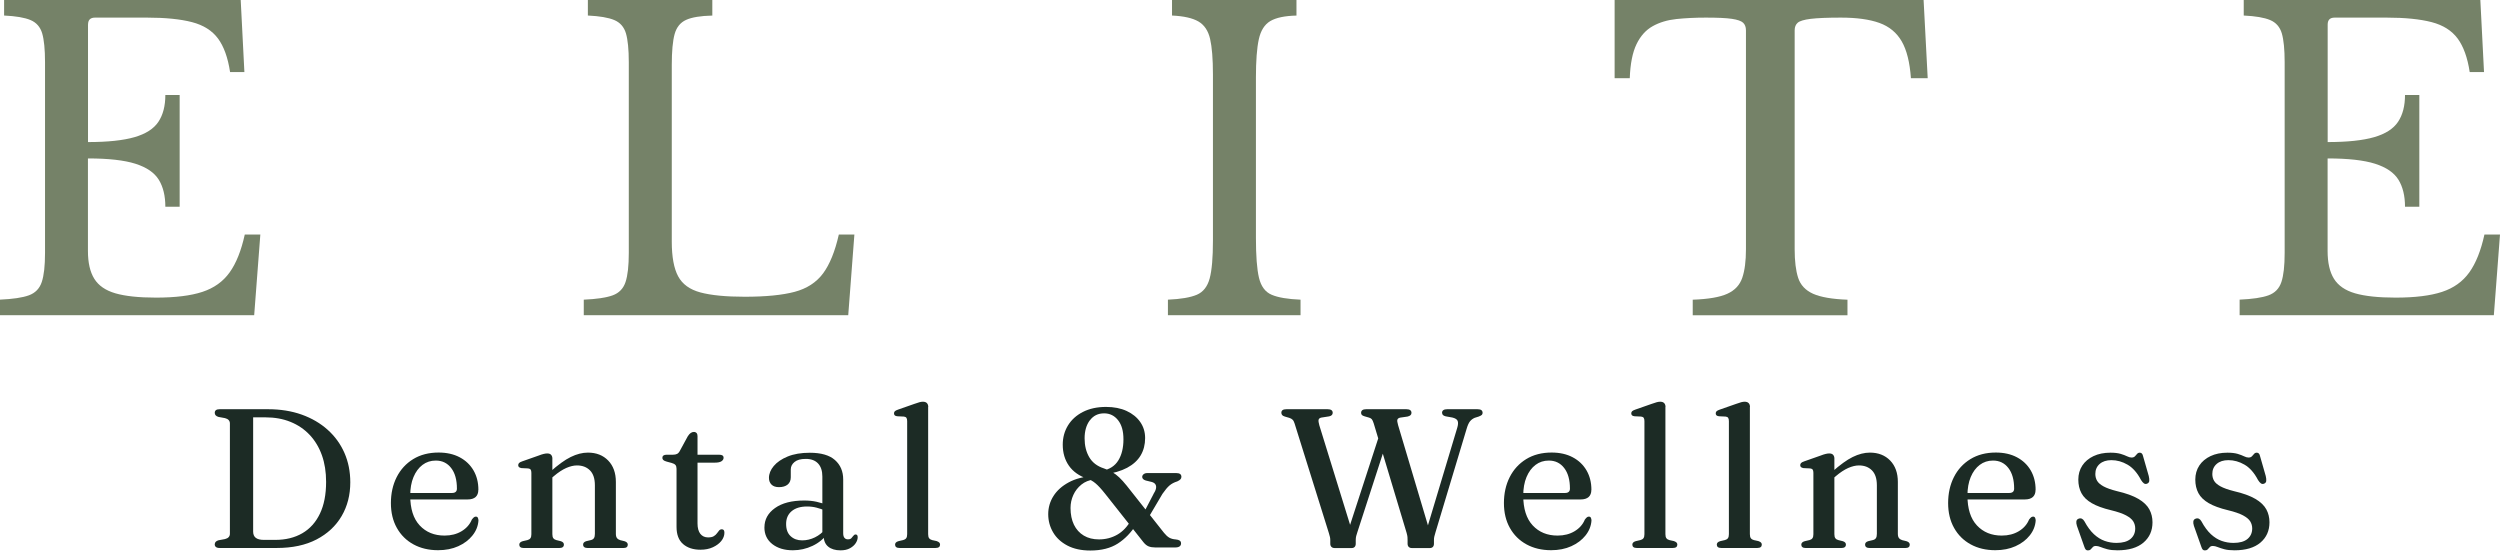
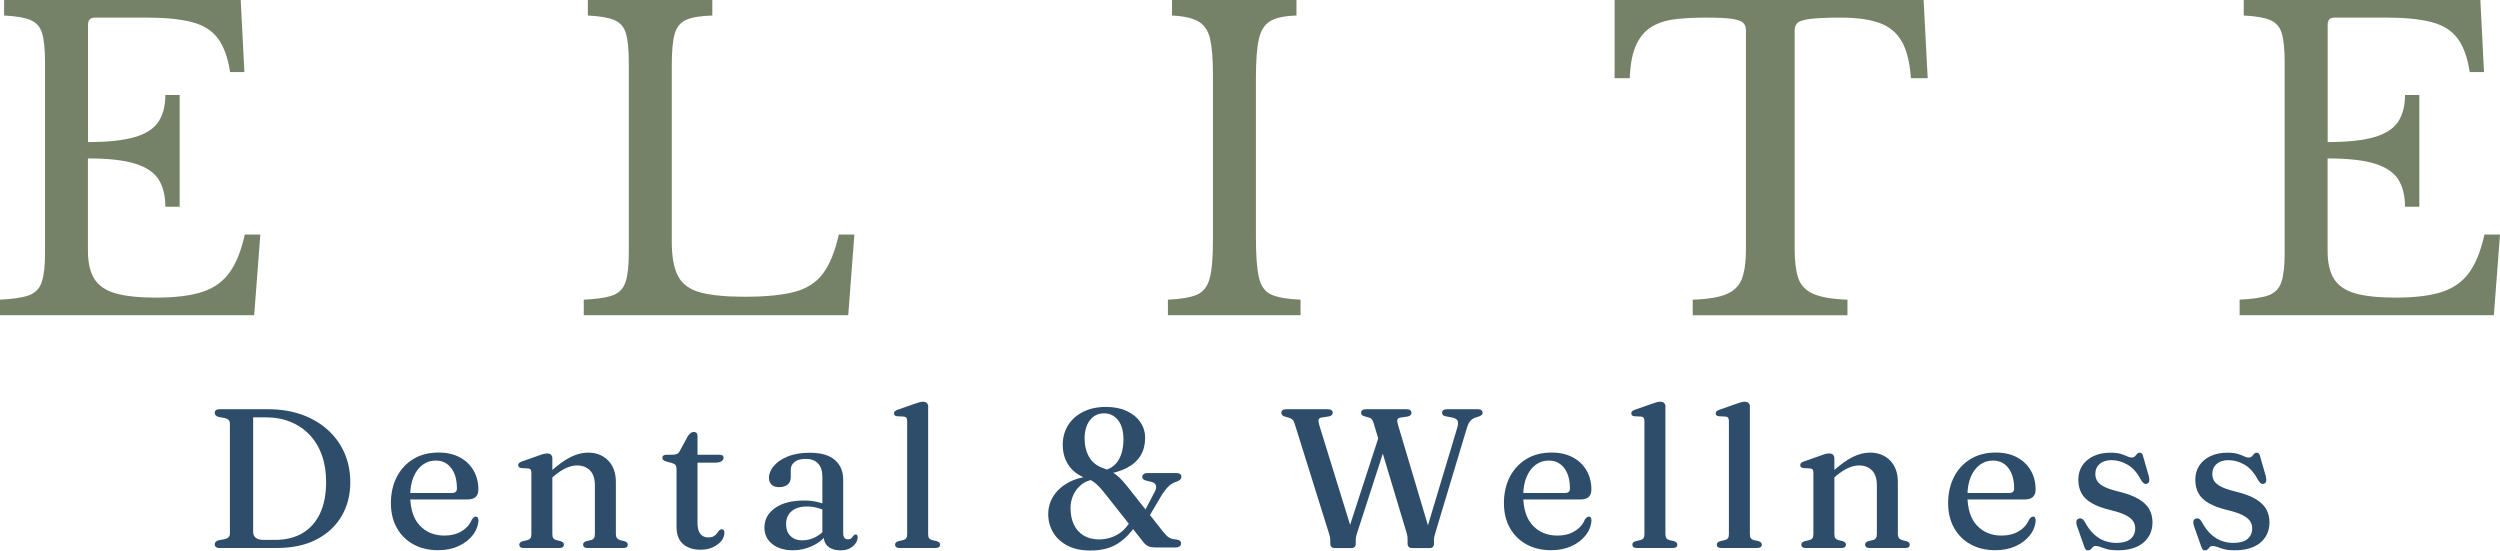
<svg xmlns="http://www.w3.org/2000/svg" id="Layer_2" data-name="Layer 2" viewBox="0 0 719.55 158.44">
  <defs>
    <style>
      .cls-1 {
        fill: #758268;
      }

      .cls-2 {
-         fill: #1C2B25;
+         fill: #2e4d6a;
      }
    </style>
  </defs>
  <g id="Layer_1-2" data-name="Layer 1">
    <g>
      <g>
        <path class="cls-1" d="M25.33,7.07v33.82c5.66,0,10.11-.47,13.37-1.41,3.26-.94,5.56-2.42,6.89-4.42,1.33-2,2-4.57,2-7.72h4.12v32.17h-4.12c0-3.14-.63-5.73-1.89-7.78-1.26-2.04-3.5-3.57-6.72-4.6-3.22-1.02-7.78-1.53-13.67-1.53v26.63c0,3.38.61,6.05,1.83,8.01,1.22,1.96,3.24,3.36,6.07,4.18,2.83.82,6.72,1.24,11.67,1.24,5.58,0,10.03-.55,13.37-1.65,3.34-1.1,5.95-2.96,7.84-5.6,1.89-2.63,3.34-6.26,4.36-10.9h4.48l-1.77,23.21H0v-4.48c3.69-.16,6.46-.57,8.31-1.24,1.84-.67,3.08-1.94,3.71-3.83.63-1.89.94-4.67.94-8.37V17.91c0-3.69-.28-6.46-.82-8.31-.55-1.84-1.67-3.12-3.36-3.83-1.69-.71-4.22-1.14-7.6-1.3V0h68.1l1.06,20.74h-4.12c-.63-4.16-1.79-7.38-3.48-9.66-1.69-2.28-4.18-3.85-7.48-4.71-3.3-.86-7.62-1.3-12.96-1.3h-14.96c-1.34,0-2,.67-2,2Z" />
        <path class="cls-1" d="M244.13,90.73h-76.11v-4.48c3.69-.16,6.46-.57,8.31-1.24,1.84-.67,3.08-1.94,3.71-3.83.63-1.89.94-4.67.94-8.37V17.91c0-3.69-.28-6.46-.82-8.31-.55-1.84-1.67-3.12-3.36-3.83-1.69-.71-4.22-1.14-7.6-1.3V0h35.82v4.48c-3.38.08-5.89.49-7.54,1.24-1.65.75-2.75,2.1-3.3,4.06-.55,1.96-.83,4.95-.83,8.95v50.78c0,4.4.61,7.74,1.83,10.01,1.22,2.28,3.36,3.83,6.42,4.65,3.06.82,7.31,1.24,12.73,1.24,6.05,0,10.84-.47,14.37-1.41s6.26-2.71,8.19-5.3c1.92-2.59,3.44-6.32,4.54-11.19h4.48l-1.77,23.21Z" />
        <path class="cls-1" d="M336.15,90.73v-4.48c3.69-.16,6.46-.63,8.31-1.41,1.84-.78,3.08-2.36,3.71-4.71.63-2.36.94-5.97.94-10.84V21.44c0-4.48-.28-7.89-.82-10.25-.55-2.36-1.67-4.02-3.36-5.01-1.69-.98-4.22-1.55-7.6-1.71V0h35.82v4.48c-3.38.08-5.89.61-7.54,1.59-1.65.98-2.75,2.73-3.3,5.24-.55,2.51-.83,6.17-.83,10.96v46.19c0,5.18.29,9.01.88,11.49.59,2.47,1.81,4.11,3.65,4.89,1.84.79,4.61,1.26,8.31,1.41v4.48h-38.18Z" />
        <path class="cls-1" d="M553.65,0l1.18,22.5h-4.83c-.32-4.55-1.2-8.09-2.65-10.6-1.45-2.51-3.59-4.28-6.42-5.3-2.83-1.02-6.52-1.53-11.08-1.53-3.85,0-6.74.12-8.66.35-1.93.24-3.18.61-3.77,1.12-.59.51-.88,1.24-.88,2.18v63.04c0,3.38.33,6.11,1,8.19.67,2.08,2.1,3.61,4.3,4.6,2.2.98,5.5,1.55,9.9,1.71v4.48h-44.54v-4.48c4.48-.16,7.8-.72,9.96-1.71,2.16-.98,3.59-2.51,4.3-4.6.71-2.08,1.06-4.81,1.06-8.19V8.72c0-.94-.28-1.67-.82-2.18-.55-.51-1.63-.88-3.24-1.12-1.61-.24-4.11-.35-7.48-.35-3.06,0-5.89.14-8.48.41-2.59.28-4.87.96-6.83,2.06-1.96,1.1-3.52,2.83-4.65,5.18-1.14,2.36-1.79,5.62-1.94,9.78h-4.36V0h88.96Z" />
        <path class="cls-1" d="M669.95,7.07v33.82c5.66,0,10.11-.47,13.37-1.41,3.26-.94,5.56-2.42,6.89-4.42,1.33-2,2-4.57,2-7.72h4.12v32.17h-4.12c0-3.14-.63-5.73-1.89-7.78-1.26-2.04-3.5-3.57-6.72-4.6-3.22-1.02-7.78-1.53-13.67-1.53v26.63c0,3.38.61,6.05,1.83,8.01,1.22,1.96,3.24,3.36,6.07,4.18,2.83.82,6.72,1.24,11.67,1.24,5.58,0,10.03-.55,13.37-1.65,3.34-1.1,5.95-2.96,7.84-5.6,1.89-2.63,3.34-6.26,4.36-10.9h4.48l-1.77,23.21h-73.17v-4.48c3.69-.16,6.46-.57,8.31-1.24,1.84-.67,3.08-1.94,3.71-3.83.63-1.89.94-4.67.94-8.37V17.91c0-3.69-.28-6.46-.82-8.31-.55-1.84-1.67-3.12-3.36-3.83-1.69-.71-4.22-1.14-7.6-1.3V0h68.1l1.06,20.74h-4.12c-.63-4.16-1.79-7.38-3.48-9.66-1.69-2.28-4.18-3.85-7.48-4.71-3.3-.86-7.62-1.3-12.96-1.3h-14.96c-1.34,0-2,.67-2,2Z" />
      </g>
      <g>
        <path class="cls-2" d="M61.81,156.67c0-.57.36-.96,1.08-1.17l1.85-.34c.48-.12.83-.3,1.07-.56s.36-.59.36-.98v-31.73c0-.4-.12-.73-.36-.99s-.6-.44-1.07-.56l-1.85-.34c-.72-.21-1.08-.6-1.08-1.17,0-.34.11-.6.34-.78.23-.18.58-.27,1.06-.27h13.93c3.56,0,6.79.52,9.69,1.55,2.9,1.04,5.4,2.5,7.49,4.38,2.09,1.88,3.7,4.1,4.82,6.66,1.12,2.56,1.68,5.38,1.68,8.46,0,3.63-.83,6.87-2.5,9.72-1.67,2.84-4.07,5.08-7.22,6.72s-6.97,2.45-11.46,2.45h-16.44c-.48,0-.83-.1-1.06-.29-.23-.19-.34-.45-.34-.77ZM79.22,155.39c3.01,0,5.6-.64,7.79-1.91s3.88-3.15,5.07-5.64c1.19-2.48,1.78-5.53,1.78-9.15,0-2.83-.4-5.39-1.21-7.66-.81-2.27-1.98-4.22-3.51-5.85-1.53-1.63-3.37-2.88-5.52-3.75-2.15-.88-4.57-1.31-7.25-1.31h-3.51v32.87c0,.82.25,1.42.76,1.81.5.39,1.28.59,2.33.59h3.28Z" />
        <path class="cls-2" d="M137.67,141.01c0,.89-.26,1.57-.78,2.04-.52.47-1.29.7-2.3.7h-18.24v-1.86h13.73c.95,0,1.43-.42,1.43-1.25,0-2.53-.55-4.51-1.66-5.94-1.1-1.43-2.58-2.14-4.42-2.14-1.45,0-2.72.41-3.82,1.24-1.1.83-1.97,2-2.6,3.51-.63,1.51-.94,3.29-.94,5.32,0,3.79.91,6.65,2.73,8.6,1.82,1.95,4.2,2.92,7.15,2.92,1.88,0,3.52-.42,4.91-1.26,1.39-.84,2.37-1.95,2.94-3.34.25-.32.45-.55.61-.67.16-.12.35-.19.56-.19.27,0,.46.11.57.34.11.23.17.5.17.8-.11,1.56-.68,2.99-1.71,4.28s-2.39,2.33-4.1,3.1c-1.7.77-3.64,1.15-5.81,1.15-2.68,0-5.05-.56-7.09-1.68-2.05-1.12-3.64-2.7-4.78-4.74-1.14-2.03-1.71-4.42-1.71-7.16s.55-5.26,1.66-7.45,2.68-3.91,4.74-5.18c2.05-1.26,4.5-1.9,7.33-1.9,2.34,0,4.37.46,6.08,1.37,1.71.91,3.03,2.17,3.97,3.78.93,1.61,1.4,3.47,1.4,5.58Z" />
        <path class="cls-2" d="M158.98,132.02v21.72c0,.53.09.93.29,1.18.19.26.48.43.86.53l1.26.31c.61.19.91.51.91.97,0,.67-.45,1-1.34,1h-10.22c-.44,0-.76-.09-.97-.26s-.31-.41-.31-.71c0-.23.08-.43.24-.6.16-.17.41-.3.76-.4l1.34-.31c.38-.1.67-.27.86-.53.19-.26.28-.64.28-1.16v-17.66c0-.44-.07-.75-.21-.94-.14-.19-.39-.3-.73-.34l-1.91-.09c-.34-.06-.59-.16-.73-.3-.14-.14-.21-.32-.21-.53,0-.25.08-.46.24-.63.16-.17.46-.33.9-.48l4.71-1.66c.59-.23,1.08-.39,1.47-.48.39-.1.74-.14,1.04-.14.49,0,.87.13,1.11.4s.37.64.37,1.11ZM158.16,138.09l-1.14-1.14,1.26-1.08c2.28-2.05,4.28-3.5,5.99-4.34,1.71-.84,3.36-1.26,4.94-1.26,2.42,0,4.36.76,5.84,2.28,1.47,1.52,2.21,3.58,2.21,6.16v14.93c0,.55.11.97.33,1.24.22.28.53.47.93.59l1.2.29c.32.1.57.23.73.4.16.17.24.37.24.6,0,.3-.1.54-.3.71s-.53.26-.98.26h-10.24c-.89,0-1.34-.33-1.34-1,0-.46.3-.78.91-.97l1.31-.31c.42-.1.72-.28.9-.57.18-.28.27-.69.27-1.23v-13.98c0-1.9-.47-3.33-1.41-4.28s-2.19-1.43-3.75-1.43c-.95,0-1.98.25-3.1.74-1.11.5-2.3,1.27-3.55,2.34l-1.23,1.06Z" />
        <path class="cls-2" d="M193.4,133.27l-1.48-.4c-.49-.13-.83-.29-1.01-.47s-.27-.38-.27-.61c0-.3.1-.53.31-.68.21-.15.49-.23.86-.23h1.83c.51,0,.93-.08,1.24-.24.31-.16.59-.46.81-.9l2.25-4.14c.29-.46.57-.78.86-.98.29-.2.59-.3.91-.3s.58.11.77.31c.19.21.28.5.28.88v25.14c0,1.31.27,2.31.81,3,.54.68,1.29,1.03,2.24,1.03.7,0,1.25-.12,1.64-.36.39-.24.69-.51.91-.83.22-.31.43-.59.63-.81.2-.23.45-.34.76-.34.25,0,.43.08.56.23.12.15.19.41.19.77,0,.82-.3,1.6-.88,2.34-.59.74-1.4,1.35-2.44,1.83-1.04.48-2.23.71-3.58.71-2.09,0-3.76-.55-5.01-1.64-1.25-1.09-1.87-2.74-1.87-4.95v-16.69c0-.48-.1-.84-.29-1.08s-.53-.44-1.03-.57ZM198.05,133.16v-2.28h8.99c.4,0,.7.07.91.21.21.14.31.37.31.67,0,.4-.2.73-.61,1-.41.27-1.05.4-1.93.4h-7.68Z" />
        <path class="cls-2" d="M220.02,151.79c0-2.26,1.01-4.12,3.04-5.56,2.03-1.45,4.83-2.17,8.4-2.17,1.29,0,2.48.12,3.57.36,1.08.24,2.05.55,2.88.93l-.46,1.57c-.8-.32-1.61-.59-2.44-.81-.83-.22-1.74-.33-2.73-.33-1.88,0-3.36.45-4.42,1.34-1.07.9-1.6,2.12-1.6,3.68s.43,2.72,1.3,3.52c.87.81,1.97,1.21,3.32,1.21,1.27,0,2.5-.29,3.68-.87,1.18-.58,2.2-1.4,3.05-2.47l.6,1.34c-1.12,1.54-2.57,2.74-4.35,3.58s-3.67,1.27-5.66,1.27c-2.42,0-4.39-.59-5.91-1.78-1.52-1.19-2.28-2.79-2.28-4.81ZM237.06,154.19v-.57l-.37-.17v-16.29c0-1.64-.41-2.89-1.24-3.77-.83-.88-2-1.31-3.52-1.31s-2.53.3-3.25.89-1.08,1.3-1.08,2.14v2.25c0,.91-.3,1.62-.9,2.11s-1.43.74-2.5.74c-.93,0-1.65-.24-2.14-.73s-.74-1.13-.74-1.93c0-1.18.46-2.32,1.38-3.42.92-1.1,2.26-2.02,4.01-2.74,1.75-.72,3.87-1.08,6.36-1.08,3.25,0,5.67.7,7.25,2.1,1.58,1.4,2.37,3.27,2.37,5.61v15.44c0,.61.12,1.06.36,1.34.24.29.57.43.98.43.48,0,.81-.11,1.01-.33.2-.22.38-.43.53-.64.1-.11.2-.21.3-.3s.23-.13.39-.13c.21,0,.36.07.46.21.09.14.14.34.14.59,0,.55-.19,1.12-.57,1.7-.38.58-.93,1.07-1.66,1.47-.72.4-1.63.6-2.71.6-1.5,0-2.69-.36-3.55-1.07s-1.3-1.76-1.3-3.13Z" />
        <path class="cls-2" d="M267.14,117.15v36.59c0,.53.09.93.29,1.18.19.26.48.43.86.53l1.28.28c.34.12.59.25.76.41.16.16.24.37.24.61,0,.3-.1.54-.31.71-.21.17-.54.26-1,.26h-10.36c-.44,0-.76-.09-.97-.26s-.31-.41-.31-.71c0-.23.08-.43.24-.6.16-.17.41-.3.76-.4l1.34-.31c.38-.1.67-.27.86-.53.19-.26.28-.64.28-1.16v-32.53c0-.44-.07-.76-.21-.96-.14-.2-.39-.32-.73-.36l-1.91-.09c-.34-.04-.59-.13-.73-.27-.14-.14-.21-.33-.21-.56,0-.25.08-.45.24-.61.16-.16.46-.32.9-.47l4.71-1.65c.63-.23,1.13-.39,1.5-.49.37-.09.69-.14.96-.14.51,0,.9.13,1.16.4.26.27.39.64.39,1.11Z" />
        <path class="cls-2" d="M311.24,139.48c-1,.81-1.77,1.8-2.31,2.98-.54,1.18-.81,2.43-.81,3.74,0,1.86.33,3.47.98,4.82.66,1.35,1.6,2.39,2.83,3.13s2.69,1.1,4.38,1.1c1.94,0,3.7-.46,5.28-1.37,1.58-.91,2.89-2.3,3.94-4.17l1.51,1.23c-1.47,2.34-3.24,4.18-5.32,5.51-2.08,1.33-4.71,2-7.89,2-2.61,0-4.81-.48-6.62-1.43-1.81-.95-3.18-2.22-4.11-3.81s-1.4-3.32-1.4-5.21.5-3.65,1.51-5.24c1.01-1.59,2.48-2.9,4.41-3.94,1.93-1.04,4.3-1.65,7.09-1.84l.14,1.03c-1.41.17-2.61.66-3.61,1.47ZM313.65,121c-.99,1.35-1.48,3.07-1.48,5.16s.44,3.9,1.33,5.42c.88,1.52,2.28,2.6,4.18,3.22.91.3,1.72.66,2.43,1.07.7.41,1.38.92,2.03,1.54.65.62,1.35,1.39,2.11,2.33l10.79,13.64c.51.63,1.01,1.08,1.5,1.37.49.28,1.11.46,1.87.51.49.04.87.15,1.13.33s.39.45.39.81c0,.38-.14.67-.43.87-.29.2-.69.3-1.23.3h-5.74c-.76,0-1.4-.1-1.93-.31-.52-.21-1.01-.6-1.47-1.17l-11.04-13.96c-1.1-1.39-2.03-2.4-2.78-3.02-.75-.63-1.53-1.07-2.33-1.31-2.36-.8-4.13-2.05-5.32-3.75-1.19-1.7-1.78-3.72-1.78-6.06,0-2.05.5-3.9,1.51-5.55,1.01-1.64,2.45-2.94,4.32-3.89,1.87-.95,4.09-1.43,6.63-1.43,2.28,0,4.26.39,5.94,1.17s2.98,1.84,3.91,3.18c.93,1.34,1.4,2.88,1.4,4.61,0,1.88-.43,3.55-1.28,4.99-.86,1.45-2.16,2.63-3.91,3.57-1.75.93-3.98,1.58-6.68,1.94l-.34-1.11c2.03-.4,3.54-1.39,4.51-2.98s1.46-3.6,1.46-6.04-.52-4.19-1.55-5.51c-1.04-1.31-2.37-1.97-4.01-1.97-1.75,0-3.12.68-4.11,2.03ZM331.97,142.23c.4-.61.65-1.15.74-1.61.1-.47.05-.86-.14-1.18-.19-.32-.53-.56-1.03-.71l-1.77-.43c-.36-.11-.62-.26-.78-.44-.16-.18-.24-.38-.24-.59,0-.3.13-.57.4-.78.27-.22.61-.33,1.03-.33h8.39c.97,0,1.46.36,1.46,1.08,0,.27-.09.5-.26.7s-.48.4-.91.61c-.91.28-1.67.68-2.25,1.18-.59.5-1.27,1.31-2.03,2.41l-4.28,7.25-1.28-1.46,2.97-5.71Z" />
        <path class="cls-2" d="M396.95,125.34l2.48.83-8.76,27.03c-.13.38-.24.74-.33,1.08s-.13.73-.13,1.17v1.03c0,.4-.1.71-.31.93-.21.22-.49.33-.86.33h-4.91c-.38,0-.68-.11-.91-.33-.23-.22-.34-.53-.34-.93v-1.03c0-.32-.03-.61-.09-.87-.06-.26-.16-.63-.31-1.13l-9.87-31.56c-.15-.49-.34-.86-.57-1.08-.23-.23-.54-.41-.94-.54l-1.28-.37c-.4-.12-.67-.27-.81-.46-.14-.19-.21-.41-.21-.66,0-.3.11-.55.34-.73.23-.18.6-.27,1.11-.27h11.87c.49,0,.86.09,1.1.27s.36.43.36.76c0,.53-.34.88-1.03,1.03l-2.2.34c-.48.1-.75.3-.83.63-.08.32,0,.85.2,1.57l9.73,31.48-2.34,1.74,9.84-30.25ZM415.05,118.83c0-.34.12-.6.37-.78.25-.18.61-.27,1.08-.27h8.76c.53,0,.91.1,1.13.28.22.19.33.44.33.74,0,.25-.07.45-.21.6-.14.15-.44.31-.9.49l-1.17.37c-.53.23-.98.56-1.34,1-.36.44-.68,1.15-.97,2.14l-8.96,29.79c-.15.51-.27.92-.34,1.23-.08.3-.11.65-.11,1.03v1.03c0,.4-.1.71-.31.93-.21.22-.49.33-.86.33h-5.19c-.38,0-.68-.11-.9-.33-.22-.22-.33-.53-.33-.93v-1.03c0-.3,0-.6-.03-.88-.02-.29-.11-.69-.26-1.23l-9.45-31.45c-.19-.61-.38-1.02-.56-1.23s-.44-.36-.78-.46l-1.28-.37c-.4-.11-.67-.25-.81-.41s-.21-.36-.21-.59c0-.34.12-.6.36-.78s.59-.27,1.07-.27h11.61c.49,0,.86.09,1.1.27s.36.44.36.78c0,.27-.09.49-.27.66-.18.17-.46.3-.84.4l-2.14.31c-.44.1-.7.29-.8.57-.1.28-.03.82.2,1.6l9.36,31.42-2,1.51,9.65-32.13c.27-.87.31-1.54.14-2-.17-.46-.68-.79-1.54-1l-1.91-.34c-.38-.1-.65-.22-.8-.39-.15-.16-.23-.37-.23-.61Z" />
        <path class="cls-2" d="M458.02,141.01c0,.89-.26,1.57-.78,2.04-.52.47-1.29.7-2.3.7h-18.24v-1.86h13.73c.95,0,1.43-.42,1.43-1.25,0-2.53-.55-4.51-1.66-5.94-1.1-1.43-2.58-2.14-4.42-2.14-1.45,0-2.72.41-3.82,1.24-1.1.83-1.97,2-2.6,3.51-.63,1.51-.94,3.29-.94,5.32,0,3.79.91,6.65,2.73,8.6,1.82,1.95,4.2,2.92,7.15,2.92,1.88,0,3.52-.42,4.91-1.26,1.39-.84,2.37-1.95,2.94-3.34.25-.32.45-.55.61-.67.16-.12.35-.19.56-.19.27,0,.46.11.57.34.11.23.17.5.17.8-.11,1.56-.68,2.99-1.71,4.28s-2.39,2.33-4.1,3.1c-1.7.77-3.64,1.15-5.81,1.15-2.68,0-5.05-.56-7.09-1.68-2.05-1.12-3.64-2.7-4.78-4.74-1.14-2.03-1.71-4.42-1.71-7.16s.55-5.26,1.66-7.45,2.68-3.91,4.74-5.18c2.05-1.26,4.5-1.9,7.33-1.9,2.34,0,4.37.46,6.08,1.37,1.71.91,3.03,2.17,3.97,3.78.93,1.61,1.4,3.47,1.4,5.58Z" />
        <path class="cls-2" d="M479.34,117.15v36.59c0,.53.09.93.29,1.18.19.26.48.43.86.53l1.28.28c.34.12.59.25.76.41.16.16.24.37.24.61,0,.3-.1.54-.31.71-.21.17-.54.26-1,.26h-10.36c-.44,0-.76-.09-.97-.26s-.31-.41-.31-.71c0-.23.08-.43.24-.6.16-.17.41-.3.76-.4l1.34-.31c.38-.1.67-.27.86-.53.19-.26.28-.64.28-1.16v-32.53c0-.44-.07-.76-.21-.96-.14-.2-.39-.32-.73-.36l-1.91-.09c-.34-.04-.59-.13-.73-.27-.14-.14-.21-.33-.21-.56,0-.25.08-.45.24-.61.16-.16.46-.32.9-.47l4.71-1.65c.63-.23,1.13-.39,1.5-.49.37-.09.69-.14.96-.14.51,0,.9.13,1.16.4.26.27.39.64.39,1.11Z" />
        <path class="cls-2" d="M503.65,117.15v36.59c0,.53.09.93.29,1.18.19.26.48.43.86.53l1.28.28c.34.12.59.25.76.41.16.16.24.37.24.61,0,.3-.1.54-.31.71-.21.17-.54.26-1,.26h-10.36c-.44,0-.76-.09-.97-.26s-.31-.41-.31-.71c0-.23.08-.43.24-.6.16-.17.41-.3.76-.4l1.34-.31c.38-.1.67-.27.86-.53.19-.26.28-.64.28-1.16v-32.53c0-.44-.07-.76-.21-.96-.14-.2-.39-.32-.73-.36l-1.91-.09c-.34-.04-.59-.13-.73-.27-.14-.14-.21-.33-.21-.56,0-.25.08-.45.24-.61.16-.16.46-.32.9-.47l4.71-1.65c.63-.23,1.13-.39,1.5-.49.37-.09.69-.14.96-.14.51,0,.9.13,1.16.4.26.27.39.64.39,1.11Z" />
        <path class="cls-2" d="M527.97,132.02v21.72c0,.53.09.93.29,1.18.19.26.48.43.86.53l1.26.31c.61.19.91.51.91.97,0,.67-.45,1-1.34,1h-10.22c-.44,0-.76-.09-.97-.26s-.31-.41-.31-.71c0-.23.08-.43.24-.6.16-.17.41-.3.76-.4l1.34-.31c.38-.1.67-.27.86-.53.19-.26.28-.64.28-1.16v-17.66c0-.44-.07-.75-.21-.94-.14-.19-.39-.3-.73-.34l-1.91-.09c-.34-.06-.59-.16-.73-.3-.14-.14-.21-.32-.21-.53,0-.25.08-.46.24-.63.16-.17.46-.33.9-.48l4.71-1.66c.59-.23,1.08-.39,1.47-.48.39-.1.74-.14,1.04-.14.49,0,.87.13,1.11.4s.37.64.37,1.11ZM527.14,138.09l-1.14-1.14,1.26-1.08c2.28-2.05,4.28-3.5,5.99-4.34,1.71-.84,3.36-1.26,4.94-1.26,2.42,0,4.36.76,5.84,2.28,1.47,1.52,2.21,3.58,2.21,6.16v14.93c0,.55.11.97.33,1.24.22.28.53.47.93.59l1.2.29c.32.1.57.23.73.4.16.17.24.37.24.6,0,.3-.1.54-.3.71s-.53.26-.98.26h-10.24c-.89,0-1.34-.33-1.34-1,0-.46.3-.78.91-.97l1.31-.31c.42-.1.72-.28.9-.57.18-.28.27-.69.27-1.23v-13.98c0-1.9-.47-3.33-1.41-4.28s-2.19-1.43-3.75-1.43c-.95,0-1.98.25-3.1.74-1.11.5-2.3,1.27-3.55,2.34l-1.23,1.06Z" />
        <path class="cls-2" d="M585.87,141.01c0,.89-.26,1.57-.78,2.04-.52.47-1.29.7-2.3.7h-18.24v-1.86h13.73c.95,0,1.43-.42,1.43-1.25,0-2.53-.55-4.51-1.66-5.94-1.1-1.43-2.58-2.14-4.42-2.14-1.45,0-2.72.41-3.82,1.24-1.1.83-1.97,2-2.6,3.51-.63,1.51-.94,3.29-.94,5.32,0,3.79.91,6.65,2.73,8.6,1.82,1.95,4.2,2.92,7.15,2.92,1.88,0,3.52-.42,4.91-1.26,1.39-.84,2.37-1.95,2.94-3.34.25-.32.45-.55.61-.67.16-.12.35-.19.56-.19.27,0,.46.11.57.34.11.23.17.5.17.8-.11,1.56-.68,2.99-1.71,4.28-1.03,1.29-2.39,2.33-4.1,3.1-1.7.77-3.64,1.15-5.81,1.15-2.68,0-5.05-.56-7.09-1.68-2.05-1.12-3.64-2.7-4.78-4.74-1.14-2.03-1.71-4.42-1.71-7.16s.55-5.26,1.66-7.45c1.1-2.19,2.68-3.91,4.74-5.18,2.05-1.26,4.5-1.9,7.33-1.9,2.34,0,4.37.46,6.08,1.37,1.71.91,3.03,2.17,3.97,3.78.93,1.61,1.4,3.47,1.4,5.58Z" />
        <path class="cls-2" d="M607.7,132.44c-1.43,0-2.55.37-3.38,1.1-.83.73-1.24,1.69-1.24,2.87,0,.74.17,1.4.51,1.98.34.58.96,1.11,1.85,1.6s2.17.94,3.82,1.36c2.64.61,4.71,1.36,6.21,2.24s2.54,1.89,3.15,3.01c.61,1.12.91,2.37.91,3.74,0,2.42-.87,4.36-2.61,5.84-1.74,1.47-4.23,2.21-7.46,2.21-1.18,0-2.15-.1-2.93-.31-.77-.21-1.41-.42-1.93-.63-.51-.21-.97-.31-1.37-.31s-.68.11-.88.33c-.21.22-.41.43-.6.64s-.46.31-.8.31c-.27,0-.48-.08-.63-.24-.15-.16-.3-.45-.43-.87l-2.11-5.96c-.17-.53-.22-.98-.16-1.33.07-.35.28-.59.64-.73.36-.13.68-.13.96.01s.52.39.73.76c.84,1.56,1.75,2.79,2.73,3.7.98.9,2.02,1.55,3.11,1.93,1.09.38,2.21.57,3.35.57,1.81,0,3.16-.38,4.07-1.14.9-.76,1.35-1.77,1.35-3.02,0-.74-.19-1.42-.57-2.04-.38-.62-1.08-1.19-2.08-1.73-1.01-.53-2.44-1.03-4.31-1.48-2.32-.55-4.17-1.23-5.55-2.03-1.38-.8-2.37-1.76-2.97-2.88s-.9-2.43-.9-3.91.38-2.86,1.14-4.02c.76-1.16,1.84-2.07,3.23-2.73,1.39-.66,3.02-.99,4.88-.99,1.2,0,2.17.12,2.93.34.75.23,1.37.46,1.85.7.48.24.92.36,1.3.36.42,0,.74-.12.97-.36.23-.24.44-.47.63-.7.19-.23.45-.34.77-.34.23,0,.42.08.59.24.16.16.28.43.36.81l1.63,5.68c.13.57.18,1.04.14,1.41-.04.37-.25.63-.63.78-.34.13-.65.1-.91-.09-.27-.19-.54-.51-.83-.97-1.08-2.07-2.38-3.54-3.88-4.41s-3.05-1.3-4.65-1.3Z" />
        <path class="cls-2" d="M641.37,132.44c-1.43,0-2.55.37-3.38,1.1-.83.73-1.24,1.69-1.24,2.87,0,.74.17,1.4.51,1.98.34.58.96,1.11,1.85,1.6s2.17.94,3.82,1.36c2.64.61,4.71,1.36,6.21,2.24s2.54,1.89,3.15,3.01c.61,1.12.91,2.37.91,3.74,0,2.42-.87,4.36-2.61,5.84-1.74,1.47-4.23,2.21-7.46,2.21-1.18,0-2.15-.1-2.93-.31-.77-.21-1.41-.42-1.93-.63-.51-.21-.97-.31-1.37-.31s-.68.11-.88.33c-.21.22-.41.43-.6.64s-.46.31-.8.31c-.27,0-.48-.08-.63-.24-.15-.16-.3-.45-.43-.87l-2.11-5.96c-.17-.53-.22-.98-.16-1.33.07-.35.28-.59.64-.73.36-.13.68-.13.96.01s.52.39.73.76c.84,1.56,1.75,2.79,2.73,3.7.98.9,2.02,1.55,3.11,1.93,1.09.38,2.21.57,3.35.57,1.81,0,3.16-.38,4.07-1.14.9-.76,1.35-1.77,1.35-3.02,0-.74-.19-1.42-.57-2.04-.38-.62-1.08-1.19-2.08-1.73-1.01-.53-2.44-1.03-4.31-1.48-2.32-.55-4.17-1.23-5.55-2.03-1.38-.8-2.37-1.76-2.97-2.88-.6-1.12-.9-2.43-.9-3.91s.38-2.86,1.14-4.02,1.84-2.07,3.23-2.73c1.39-.66,3.02-.99,4.88-.99,1.2,0,2.17.12,2.93.34.75.23,1.37.46,1.85.7.48.24.92.36,1.3.36.42,0,.74-.12.97-.36.23-.24.44-.47.63-.7.19-.23.45-.34.77-.34.23,0,.42.08.59.24.16.16.28.43.36.81l1.63,5.68c.13.57.18,1.04.14,1.41-.04.37-.25.63-.63.78-.34.13-.65.1-.91-.09-.27-.19-.54-.51-.83-.97-1.08-2.07-2.38-3.54-3.88-4.41s-3.05-1.3-4.65-1.3Z" />
      </g>
    </g>
  </g>
</svg>
